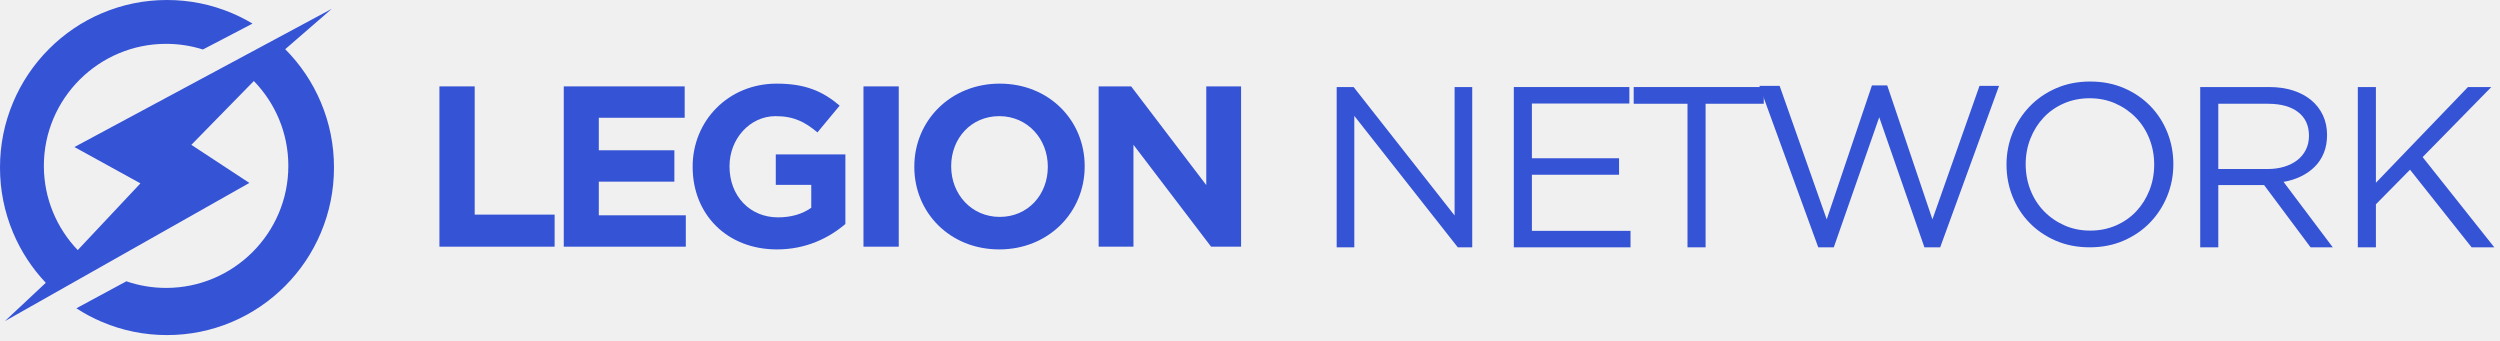
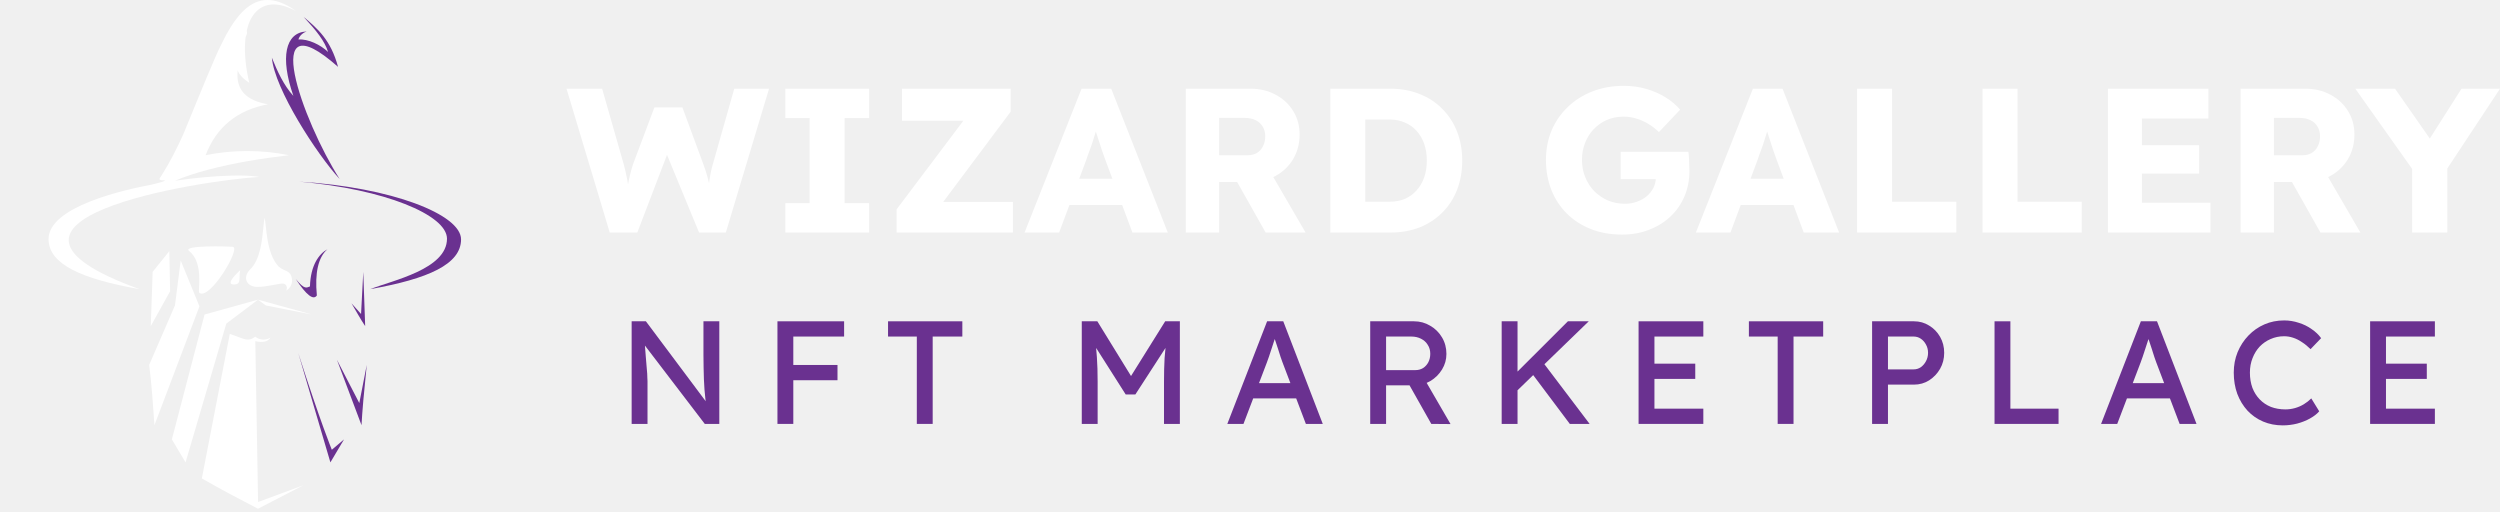
- <svg xmlns="http://www.w3.org/2000/svg" width="345" height="47" viewBox="0 0 345 47" fill="none">
-   <mask id="mask0_277_138421" style="mask-type:alpha" maskUnits="userSpaceOnUse" x="0" y="0" width="345" height="47">
-     <path d="M60.641 34.041V11.922H65.507V29.617H76.536V34.041H60.641Z" fill="white" />
-     <path d="M77.801 34.041V11.922H94.485V16.252H82.635V20.739H93.063V25.068H82.635V29.713H94.642V34.042H77.801V34.041Z" fill="white" />
-     <path d="M107.215 34.419C100.326 34.419 95.586 29.585 95.586 23.044V22.98C95.586 16.692 100.484 11.541 107.183 11.541C111.165 11.541 113.565 12.615 115.873 14.574L112.807 18.271C111.102 16.849 109.584 16.028 107.025 16.028C103.486 16.028 100.673 19.157 100.673 22.917V22.98C100.673 27.024 103.455 29.996 107.372 29.996C109.141 29.996 110.722 29.553 111.954 28.668V25.509H107.058V21.305H116.663V30.913C114.388 32.839 111.261 34.419 107.215 34.419Z" fill="white" />
-     <path d="M119.16 34.041V11.922H124.027V34.041H119.16Z" fill="white" />
-     <path d="M137.899 34.419C131.073 34.419 126.176 29.332 126.176 23.044V22.98C126.176 16.692 131.137 11.541 137.962 11.541C144.788 11.541 149.686 16.629 149.686 22.917V22.98C149.686 29.269 144.725 34.419 137.899 34.419ZM144.598 22.98C144.598 19.188 141.817 16.028 137.899 16.028C133.982 16.028 131.263 19.125 131.263 22.917V22.98C131.263 26.773 134.045 29.932 137.962 29.932C141.881 29.932 144.598 26.836 144.598 23.044V22.98Z" fill="white" />
-     <path d="M167.129 34.041L156.417 19.979V34.041H151.613V11.922H156.1L166.465 25.541V11.922H171.269V34.041H167.129Z" fill="white" />
-     <path d="M44.279 14.119C43.123 11.374 41.467 8.908 39.361 6.79L39.367 6.783L45.785 1.22L31.935 8.658C31.935 8.658 31.935 8.658 31.934 8.658L10.271 20.291L19.379 25.304L10.821 34.412L10.726 34.511C7.832 31.486 6.053 27.392 6.053 22.89C6.053 13.604 13.622 6.05 22.924 6.05C24.693 6.05 26.399 6.324 28.001 6.83L34.846 3.257C33.941 2.715 32.996 2.234 32.016 1.817C29.174 0.611 26.156 0 23.045 0C19.935 0 16.917 0.612 14.073 1.817C11.329 2.982 8.865 4.649 6.749 6.771C4.633 8.893 2.973 11.366 1.812 14.119C0.609 16.971 0 20 0 23.12C0 26.24 0.609 29.268 1.812 32.12C2.892 34.684 4.408 37.004 6.319 39.026L0.673 44.316L34.413 25.245L26.406 19.988L35.024 11.186L35.03 11.179C37.975 14.212 39.791 18.343 39.791 22.892C39.791 32.178 32.222 39.732 22.92 39.732C21.002 39.732 19.158 39.41 17.439 38.819L10.537 42.544C11.654 43.27 12.834 43.898 14.073 44.424C16.915 45.63 19.934 46.241 23.045 46.241C26.154 46.241 29.173 45.629 32.016 44.424C34.761 43.26 37.224 41.592 39.34 39.47C41.457 37.348 43.117 34.876 44.278 32.122C45.48 29.27 46.09 26.241 46.09 23.121C46.093 19.998 45.482 16.971 44.279 14.119Z" fill="white" />
-     <path d="M200.735 12.012H203.167V34.131H201.176L186.894 15.993V34.131H184.461V12.012H186.799L200.735 29.739V12.012Z" fill="white" />
-     <path d="M224.852 14.287H211.402V21.84H223.43V24.115H211.402V31.857H225.011V34.132H208.906V12.012H224.853V14.287H224.852Z" fill="white" />
-     <path d="M235.371 34.131H232.875V14.318H225.449V12.012H243.402V14.318H235.371V34.131Z" fill="white" />
-     <path d="M258.326 11.789H260.438L266.675 30.275L273.172 11.852H275.868L267.746 34.13H265.569L259.333 16.182L253.063 34.13H250.919L242.797 11.852H245.59L252.087 30.275L258.326 11.789Z" fill="white" />
-     <path d="M299.084 27.036C298.525 28.416 297.74 29.632 296.731 30.686C295.72 31.739 294.505 32.577 293.087 33.198C291.668 33.819 290.098 34.129 288.379 34.129C286.659 34.129 285.094 33.823 283.687 33.213C282.279 32.602 281.069 31.775 280.06 30.731C279.049 29.688 278.27 28.477 277.721 27.098C277.174 25.719 276.898 24.259 276.898 22.721C276.898 21.183 277.178 19.725 277.737 18.344C278.297 16.965 279.081 15.748 280.09 14.695C281.1 13.641 282.316 12.804 283.734 12.182C285.153 11.562 286.722 11.251 288.442 11.251C290.161 11.251 291.725 11.557 293.134 12.168C294.542 12.779 295.75 13.606 296.761 14.649C297.771 15.693 298.551 16.904 299.1 18.283C299.649 19.663 299.923 21.121 299.923 22.659C299.923 24.197 299.643 25.656 299.084 27.036ZM296.617 19.151C296.176 18.034 295.558 17.066 294.763 16.244C293.967 15.423 293.026 14.77 291.942 14.286C290.856 13.801 289.668 13.559 288.379 13.559C287.088 13.559 285.901 13.796 284.816 14.269C283.73 14.743 282.801 15.391 282.027 16.213C281.253 17.035 280.645 17.998 280.205 19.105C279.764 20.212 279.544 21.397 279.544 22.661C279.544 23.925 279.765 25.116 280.205 26.231C280.645 27.348 281.263 28.316 282.06 29.138C282.854 29.959 283.795 30.612 284.881 31.096C285.965 31.581 287.154 31.823 288.444 31.823C289.733 31.823 290.92 31.586 292.007 31.113C293.091 30.639 294.021 29.991 294.795 29.169C295.569 28.347 296.176 27.383 296.617 26.277C297.057 25.171 297.278 23.985 297.278 22.721C297.278 21.458 297.059 20.268 296.617 19.151Z" fill="white" />
-     <path d="M344.212 34.131H341.083L332.583 23.419L327.875 28.19V34.131H325.379V12.012H327.875V25.22L340.578 12.012H343.801L334.322 21.68L344.212 34.131Z" fill="white" />
-     <path d="M318.859 34.131L312.444 25.536H306.125V34.131H303.629V12.012H313.14C314.362 12.012 315.463 12.171 316.443 12.486C317.423 12.802 318.26 13.249 318.955 13.829C319.649 14.409 320.187 15.105 320.566 15.916C320.946 16.728 321.134 17.629 321.134 18.619C321.134 19.547 320.987 20.374 320.691 21.101C320.396 21.828 319.981 22.46 319.443 22.998C318.906 23.535 318.269 23.984 317.532 24.341C316.794 24.7 315.994 24.952 315.13 25.099L321.923 34.131H318.859ZM317.149 15.476C316.157 14.705 314.764 14.319 312.968 14.319H306.125V23.324H312.936C313.76 23.324 314.519 23.218 315.217 23.008C315.914 22.796 316.516 22.494 317.023 22.104C317.529 21.713 317.925 21.232 318.21 20.662C318.496 20.091 318.638 19.447 318.638 18.728C318.638 17.33 318.141 16.247 317.149 15.476Z" fill="white" />
-   </mask>
-   <g mask="url(#mask0_277_138421)">
-     <rect x="-38.34" y="-27.265" width="917.622" height="168.699" rx="50" fill="url(#paint0_linear_277_138421)" />
+ <svg xmlns="http://www.w3.org/2000/svg" width="220" height="45" viewBox="0 0 220 45" fill="none">
+   <g clip-path="url(#clip0_267_8412)">
+     <path fill-rule="evenodd" clip-rule="evenodd" d="M13.591 37.415L17.552 26.958L15.901 22.925L15.398 26.875L13.128 32.109C13.349 33.893 13.469 35.619 13.591 37.415V37.415Z" fill="white" />
+     <path fill-rule="evenodd" clip-rule="evenodd" d="M23.389 26.878L22.705 26.371L18 27.678L15.125 38.666C15.528 39.34 15.928 40.015 16.329 40.69L19.914 28.479L22.705 26.371L27.417 27.671L23.389 26.878Z" fill="white" />
+     <path fill-rule="evenodd" clip-rule="evenodd" d="M22.467 30.023C23.123 30.174 23.57 30.072 23.802 29.716C23.345 29.967 22.879 29.94 22.454 29.631C21.988 29.995 21.652 29.911 21.133 29.716L20.822 29.594C20.648 29.531 20.445 29.46 20.221 29.39L17.762 42.101C19.428 43.059 21.011 43.894 22.704 44.768L26.695 42.703C25.313 43.217 24.125 43.655 22.711 44.178L22.467 30.023H22.467Z" fill="white" />
+     <path fill-rule="evenodd" clip-rule="evenodd" d="M20.48 21.717C20.164 21.683 15.987 21.558 16.64 22.085C17.986 23.153 17.371 25.646 17.54 25.77C18.453 26.459 21.253 21.785 20.48 21.717V21.717Z" fill="white" />
+     <path fill-rule="evenodd" clip-rule="evenodd" d="M13.268 28.696L14.97 25.627L14.9 22.097L13.433 23.925L13.313 27.416L13.306 27.608L13.296 27.819L13.268 28.696Z" fill="white" />
+     <path fill-rule="evenodd" clip-rule="evenodd" d="M25.426 13.657C23.053 13.939 20.593 14.326 18.29 14.941C17.328 15.197 16.354 15.504 15.441 15.886C15.364 15.918 15.417 15.899 15.464 15.894C17.076 15.662 18.754 15.494 20.381 15.454C21.082 15.437 21.926 15.437 22.618 15.541C22.679 15.55 22.737 15.559 22.797 15.57C17.504 15.898 -4.557 19.357 12.267 25.444C7.142 24.533 4.307 23.251 4.271 21.066C4.234 18.169 11 16.689 13.377 16.239C13.643 16.188 13.909 16.097 14.174 16.031C14.276 16.007 14.313 15.992 14.406 15.951C14.62 15.858 14.512 15.866 14.353 15.864C14.22 15.863 13.952 15.866 14.065 15.674C14.122 15.578 14.197 15.471 14.258 15.374C14.979 14.236 15.575 13.037 16.129 11.821C16.209 11.644 18.24 6.636 18.975 4.973C19.056 4.789 19.141 4.588 19.231 4.409C19.337 4.194 19.748 3.344 19.9 3.069C20.39 2.176 21.073 1.124 21.942 0.521C23.347 -0.45 24.783 0.074 26.054 0.97C24.926 0.369 23.505 0.018 22.52 1.046C22.112 1.47 21.866 2.055 21.735 2.608C21.681 2.832 21.813 2.84 21.666 3.144C21.6 3.279 21.605 3.335 21.59 3.482C21.47 4.725 21.653 6.077 21.935 7.292C21.361 6.903 21.022 6.535 20.919 6.187C20.73 7.855 21.619 8.852 23.585 9.175C20.874 9.683 19.044 11.178 18.095 13.657C20.512 13.169 23.01 13.169 25.426 13.657Z" fill="white" />
+     <path fill-rule="evenodd" clip-rule="evenodd" d="M28.815 21.932C28.085 22.331 27.33 23.319 27.277 25.206C26.966 25.313 26.821 25.522 26.026 24.556C26.96 25.971 27.578 26.454 27.883 26.001C27.695 23.994 28.006 22.635 28.814 21.932H28.815Z" fill="#6A3190" />
+     <path fill-rule="evenodd" clip-rule="evenodd" d="M31.968 23.925L31.773 27.631L30.932 26.693C31.317 27.335 31.722 28.088 32.135 28.696L31.968 23.925Z" fill="#6A3190" />
+     <path fill-rule="evenodd" clip-rule="evenodd" d="M29.645 31.653L31.812 37.415C31.878 36.22 32.031 34.452 32.275 32.11C32.055 33.23 31.838 34.351 31.618 35.472L29.645 31.653V31.653Z" fill="#6A3190" />
+     <path fill-rule="evenodd" clip-rule="evenodd" d="M26.245 31.062C27.189 34.27 28.123 37.485 29.075 40.689L30.275 38.666C30.117 38.806 29.238 39.547 29.201 39.579C29.201 39.579 28.212 37.184 26.245 31.062Z" fill="#6A3190" />
+     <path fill-rule="evenodd" clip-rule="evenodd" d="M29.895 15.761C26.6 10.618 22.7 -0.347 29.748 5.884C29.102 3.501 27.954 2.528 26.712 1.481C27.844 2.697 28.584 3.627 28.871 4.574C28.214 3.941 27.122 3.413 26.261 3.475C26.359 3.101 26.72 2.859 26.982 2.766C25.093 2.855 24.64 5.066 25.817 8.438C24.961 7.504 24.407 6.266 23.924 5.076C24.156 7.824 27.876 13.569 29.895 15.761V15.761Z" fill="#6A3190" />
+     <path fill-rule="evenodd" clip-rule="evenodd" d="M26.363 15.99C33.803 16.636 39.335 18.91 39.335 21.006C39.335 23.702 34.489 24.686 32.578 25.445C37.702 24.533 40.573 23.251 40.573 21.065C40.573 18.88 34.477 16.48 26.363 15.989V15.99Z" fill="#6A3190" />
+     <path fill-rule="evenodd" clip-rule="evenodd" d="M20.594 25.039C21.286 25.008 20.989 24.487 21.137 23.773C20.938 23.97 19.746 25.039 20.594 25.039ZM21.977 23.748C21.359 24.405 21.66 25.224 22.615 25.247C23.438 25.266 24.576 24.925 24.919 24.954C25.048 24.967 25.162 25.054 25.215 25.181C25.268 25.308 25.254 25.455 25.177 25.568C25.546 25.384 25.755 24.957 25.689 24.525C25.567 23.749 25.043 23.918 24.525 23.461C23.404 22.303 23.45 19.787 23.287 19.159C23.245 19.351 23.215 19.616 23.185 19.924C23.069 21.081 22.928 22.858 21.977 23.748V23.748Z" fill="white" />
  </g>
+   <path d="M53.657 20.463L49.854 7.806H52.987L54.889 14.46C54.974 14.761 55.046 15.069 55.106 15.382C55.179 15.684 55.233 15.973 55.27 16.25C55.318 16.527 55.354 16.787 55.378 17.028C55.402 17.257 55.426 17.45 55.451 17.606H55.052C55.125 17.16 55.185 16.762 55.233 16.413C55.294 16.063 55.36 15.738 55.432 15.436C55.505 15.123 55.596 14.797 55.704 14.46L57.588 9.451H60.051L61.898 14.46C62.043 14.858 62.164 15.232 62.261 15.581C62.357 15.931 62.43 16.268 62.478 16.594C62.538 16.907 62.587 17.22 62.623 17.534L62.261 17.588C62.285 17.371 62.303 17.172 62.315 16.991C62.327 16.799 62.339 16.618 62.351 16.449C62.375 16.268 62.4 16.081 62.424 15.888C62.448 15.696 62.484 15.485 62.532 15.256C62.581 15.014 62.647 14.743 62.732 14.442L64.615 7.806H67.676L63.873 20.463H61.518L58.511 13.176L58.856 13.212L56.084 20.463H53.657Z" fill="white" />
+   <path d="M69.11 20.463V17.877H71.247V10.392H69.11V7.806H76.481V10.392H74.326V17.877H76.481V20.463H69.11Z" fill="white" />
+   <path d="M78.903 20.463V18.42L85.713 9.379L86.781 10.627H79.374V7.806H88.937V9.831L82.163 18.89L81.076 17.769H89.136V20.463H78.903Z" fill="white" />
+   <path d="M90.162 20.463L95.178 7.806H97.787L102.767 20.463H99.652L97.261 14.044C97.165 13.791 97.068 13.52 96.972 13.23C96.875 12.941 96.778 12.646 96.682 12.345C96.585 12.031 96.489 11.73 96.392 11.44C96.308 11.139 96.235 10.862 96.175 10.609L96.718 10.591C96.646 10.892 96.561 11.187 96.465 11.477C96.38 11.766 96.289 12.055 96.193 12.345C96.108 12.622 96.012 12.905 95.903 13.194C95.794 13.472 95.692 13.761 95.595 14.062L93.204 20.463H90.162ZM92.552 18.04L93.512 15.726H99.344L100.286 18.04H92.552Z" fill="white" />
+   <path d="M104.349 20.463V7.806H110.055C110.864 7.806 111.594 7.981 112.246 8.33C112.91 8.68 113.429 9.162 113.804 9.777C114.178 10.38 114.365 11.067 114.365 11.838C114.365 12.634 114.178 13.351 113.804 13.99C113.429 14.617 112.916 15.111 112.264 15.473C111.612 15.834 110.876 16.015 110.055 16.015H107.283V20.463H104.349ZM111.377 20.463L108.153 14.749L111.304 14.297L114.89 20.463H111.377ZM107.283 13.664H109.783C110.097 13.664 110.368 13.598 110.598 13.466C110.839 13.321 111.02 13.122 111.141 12.869C111.274 12.616 111.34 12.326 111.34 12.001C111.34 11.675 111.268 11.392 111.123 11.151C110.978 10.898 110.767 10.705 110.489 10.572C110.224 10.44 109.898 10.374 109.511 10.374H107.283V13.664Z" fill="white" />
+   <path d="M117.067 20.463V7.806H122.373C123.303 7.806 124.154 7.963 124.927 8.276C125.7 8.578 126.364 9.011 126.919 9.578C127.487 10.145 127.922 10.814 128.223 11.585C128.525 12.357 128.676 13.206 128.676 14.134C128.676 15.063 128.525 15.919 128.223 16.702C127.922 17.474 127.487 18.143 126.919 18.709C126.364 19.264 125.7 19.698 124.927 20.011C124.154 20.312 123.303 20.463 122.373 20.463H117.067ZM120.146 18.366L119.729 17.751H122.283C122.79 17.751 123.243 17.666 123.641 17.498C124.04 17.317 124.378 17.07 124.655 16.756C124.945 16.443 125.169 16.063 125.326 15.617C125.483 15.171 125.561 14.677 125.561 14.134C125.561 13.592 125.483 13.098 125.326 12.652C125.169 12.206 124.945 11.826 124.655 11.513C124.378 11.199 124.04 10.958 123.641 10.79C123.243 10.609 122.79 10.518 122.283 10.518H119.675L120.146 9.94V18.366Z" fill="white" />
+   <path d="M142.745 20.644C141.731 20.644 140.813 20.481 139.992 20.156C139.171 19.83 138.465 19.372 137.873 18.782C137.281 18.191 136.829 17.498 136.515 16.702C136.201 15.895 136.044 15.021 136.044 14.08C136.044 13.14 136.207 12.278 136.533 11.495C136.871 10.699 137.348 10.006 137.964 9.415C138.579 8.825 139.304 8.367 140.137 8.041C140.982 7.716 141.9 7.553 142.89 7.553C143.59 7.553 144.248 7.643 144.864 7.824C145.492 8.005 146.06 8.252 146.567 8.565C147.074 8.879 147.503 9.241 147.853 9.65L145.987 11.621C145.685 11.332 145.371 11.091 145.045 10.898C144.731 10.705 144.393 10.554 144.031 10.446C143.669 10.325 143.282 10.265 142.872 10.265C142.341 10.265 141.852 10.362 141.405 10.554C140.97 10.747 140.584 11.018 140.246 11.368C139.92 11.706 139.666 12.109 139.485 12.579C139.304 13.038 139.213 13.538 139.213 14.08C139.213 14.623 139.31 15.129 139.503 15.599C139.696 16.069 139.962 16.479 140.3 16.829C140.638 17.166 141.037 17.437 141.495 17.642C141.966 17.835 142.467 17.932 142.999 17.932C143.373 17.932 143.723 17.871 144.049 17.751C144.387 17.63 144.677 17.468 144.919 17.263C145.16 17.058 145.353 16.817 145.498 16.539C145.643 16.25 145.715 15.943 145.715 15.617V15.147L146.114 15.762H142.618V13.357H148.577C148.601 13.49 148.619 13.671 148.632 13.899C148.644 14.129 148.65 14.351 148.65 14.569C148.662 14.786 148.668 14.948 148.668 15.057C148.668 15.876 148.517 16.63 148.215 17.317C147.925 17.992 147.515 18.576 146.983 19.071C146.452 19.565 145.824 19.951 145.1 20.228C144.375 20.505 143.59 20.644 142.745 20.644Z" fill="white" />
+   <path d="M149.238 20.463L154.255 7.806H156.863L161.843 20.463H158.728L156.337 14.044C156.241 13.791 156.144 13.52 156.048 13.23C155.951 12.941 155.854 12.646 155.758 12.345C155.661 12.031 155.565 11.73 155.468 11.44C155.384 11.139 155.311 10.862 155.251 10.609L155.794 10.591C155.722 10.892 155.637 11.187 155.54 11.477C155.456 11.766 155.365 12.055 155.269 12.345C155.184 12.622 155.088 12.905 154.979 13.194C154.87 13.472 154.768 13.761 154.671 14.062L152.28 20.463H149.238ZM151.628 18.04L152.588 15.726H158.42L159.362 18.04H151.628Z" fill="white" />
+   <path d="M163.425 20.463V7.806H166.504V17.751H172.155V20.463H163.425Z" fill="white" />
+   <path d="M174.462 20.463V7.806H177.541V17.751H183.192V20.463H174.462Z" fill="white" />
+   <path d="M185.499 20.463V7.806H194.338V10.428H188.488V17.841H194.519V20.463H185.499ZM186.948 15.274V12.778H193.523V15.274H186.948Z" fill="white" />
+   <path d="M197.173 20.463V7.806H202.878C203.687 7.806 204.418 7.981 205.07 8.33C205.734 8.68 206.253 9.162 206.627 9.777C207.002 10.38 207.189 11.067 207.189 11.838C207.189 12.634 207.002 13.351 206.627 13.99C206.253 14.617 205.74 15.111 205.088 15.473C204.436 15.834 203.699 16.015 202.878 16.015H200.107V20.463H197.173ZM204.2 20.463L200.976 14.749L204.128 14.297L207.714 20.463H204.2ZM200.107 13.664H202.606C202.92 13.664 203.192 13.598 203.421 13.466C203.663 13.321 203.844 13.122 203.965 12.869C204.098 12.616 204.164 12.326 204.164 12.001C204.164 11.675 204.092 11.392 203.947 11.151C203.802 10.898 203.591 10.705 203.313 10.572C203.047 10.44 202.721 10.374 202.335 10.374H200.107V13.664Z" fill="white" />
+   <path d="M212.266 20.463V14.153L212.393 15.039L207.267 7.806H210.763L214.675 13.411L213.081 13.357L216.613 7.806H220L215.092 15.238L215.363 14.008V20.463H212.266Z" fill="white" />
+   <path d="M55.585 37.304V28.274H56.839L62.369 35.666L62.162 35.782C62.128 35.567 62.098 35.334 62.072 35.085C62.046 34.827 62.02 34.556 61.994 34.272C61.977 33.98 61.96 33.675 61.943 33.357C61.934 33.03 61.925 32.69 61.917 32.338C61.908 31.985 61.904 31.619 61.904 31.241V28.274H63.299V37.304H62.02L56.58 30.183L56.722 30.003C56.766 30.527 56.8 30.974 56.826 31.344C56.86 31.706 56.886 32.015 56.903 32.273C56.929 32.522 56.947 32.729 56.955 32.892C56.964 33.047 56.968 33.176 56.968 33.279C56.977 33.382 56.981 33.473 56.981 33.55V37.304H55.585Z" fill="#6A3190" />
+   <path d="M68.416 37.304V28.274H69.811V37.304H68.416ZM69.036 33.46V32.118H73.7V33.46H69.036ZM69.036 29.616V28.274H74.282V29.616H69.036Z" fill="#6A3190" />
+   <path d="M80.68 37.304V29.616H78.148V28.274H84.686V29.616H82.076V37.304H80.68Z" fill="#6A3190" />
+   <path d="M95.196 37.304V28.274H96.566L99.861 33.627L99.202 33.615L102.536 28.274H103.828V37.304H102.432V33.602C102.432 32.828 102.449 32.131 102.484 31.512C102.527 30.893 102.596 30.278 102.691 29.667L102.871 30.145L99.913 34.711H99.06L96.191 30.196L96.334 29.667C96.428 30.244 96.493 30.837 96.527 31.448C96.57 32.05 96.592 32.767 96.592 33.602V37.304H95.196Z" fill="#6A3190" />
+   <path d="M108.004 37.304L111.506 28.274H112.927L116.403 37.304H114.917L112.85 31.86C112.824 31.8 112.772 31.654 112.695 31.422C112.626 31.189 112.544 30.931 112.449 30.648C112.355 30.364 112.268 30.106 112.191 29.874C112.113 29.633 112.062 29.478 112.036 29.409L112.333 29.396C112.281 29.543 112.217 29.728 112.139 29.951C112.07 30.175 111.993 30.411 111.907 30.661C111.829 30.91 111.752 31.146 111.674 31.37C111.597 31.585 111.532 31.766 111.48 31.912L109.426 37.304H108.004ZM109.555 35.059L110.072 33.718H114.181L114.775 35.059H109.555Z" fill="#6A3190" />
+   <path d="M120.579 37.304V28.274H124.43C124.946 28.274 125.42 28.403 125.851 28.661C126.29 28.911 126.639 29.255 126.898 29.693C127.156 30.123 127.285 30.609 127.285 31.151C127.285 31.641 127.156 32.097 126.898 32.518C126.639 32.94 126.295 33.279 125.864 33.537C125.433 33.787 124.955 33.911 124.43 33.911H121.975V37.304H120.579ZM125.954 37.304L123.654 33.228L125.089 32.905L127.647 37.317L125.954 37.304ZM121.975 32.57H124.559C124.809 32.57 125.033 32.51 125.231 32.389C125.429 32.26 125.584 32.088 125.696 31.873C125.808 31.65 125.864 31.404 125.864 31.138C125.864 30.837 125.791 30.575 125.644 30.351C125.506 30.119 125.308 29.938 125.05 29.809C124.8 29.68 124.516 29.616 124.197 29.616H121.975V32.57Z" fill="#6A3190" />
+   <path d="M133.31 34.569L133.233 33.008L137.975 28.274H139.81L133.31 34.569ZM132.147 37.304V28.274H133.543V37.304H132.147ZM138.143 37.304L134.68 32.686L135.714 31.796L139.887 37.304H138.143Z" fill="#6A3190" />
+   <path d="M144.195 37.304V28.274H149.893V29.616H145.591V35.962H149.893V37.304H144.195ZM144.828 33.344V32.002H149.183V33.344H144.828Z" fill="#6A3190" />
+   <path d="M156.435 37.304V29.616H153.902V28.274H160.44V29.616H157.83V37.304H156.435Z" fill="#6A3190" />
+   <path d="M164.745 37.304V28.274H168.428C168.919 28.274 169.362 28.399 169.759 28.648C170.163 28.889 170.486 29.22 170.728 29.642C170.969 30.063 171.089 30.532 171.089 31.048C171.089 31.564 170.969 32.032 170.728 32.454C170.486 32.875 170.163 33.215 169.759 33.473C169.362 33.722 168.919 33.847 168.428 33.847H166.141V37.304H164.745ZM166.141 32.505H168.402C168.634 32.505 168.846 32.441 169.035 32.312C169.225 32.174 169.375 31.998 169.487 31.783C169.608 31.559 169.668 31.314 169.668 31.048C169.668 30.781 169.608 30.54 169.487 30.325C169.375 30.11 169.225 29.938 169.035 29.809C168.846 29.68 168.634 29.616 168.402 29.616H166.141V32.505Z" fill="#6A3190" />
+   <path d="M175.519 37.304V28.274H176.914V35.962H181.152V37.304H175.519Z" fill="#6A3190" />
+   <path d="M184.895 37.304L188.396 28.274H189.817L193.293 37.304H191.807L189.74 31.86C189.714 31.8 189.662 31.654 189.585 31.422C189.516 31.189 189.434 30.931 189.339 30.648C189.245 30.364 189.158 30.106 189.081 29.874C189.003 29.633 188.952 29.478 188.926 29.409L189.223 29.396C189.171 29.543 189.107 29.728 189.029 29.951C188.96 30.175 188.883 30.411 188.797 30.661C188.719 30.91 188.642 31.146 188.564 31.37C188.487 31.585 188.422 31.766 188.37 31.912L186.316 37.304H184.895ZM186.445 35.059L186.962 33.718H191.071L191.665 35.059H186.445Z" fill="#6A3190" />
+   <path d="M200.886 37.433C200.258 37.433 199.68 37.321 199.155 37.097C198.63 36.874 198.173 36.556 197.785 36.143C197.398 35.721 197.096 35.227 196.881 34.659C196.674 34.092 196.571 33.468 196.571 32.789C196.571 32.144 196.683 31.546 196.907 30.996C197.139 30.437 197.458 29.947 197.863 29.526C198.268 29.104 198.737 28.777 199.271 28.545C199.805 28.313 200.383 28.197 201.003 28.197C201.442 28.197 201.868 28.266 202.282 28.403C202.704 28.532 203.083 28.717 203.419 28.958C203.764 29.19 204.043 29.457 204.259 29.758L203.329 30.725C203.079 30.476 202.825 30.269 202.566 30.106C202.316 29.934 202.058 29.805 201.791 29.719C201.532 29.633 201.27 29.59 201.003 29.59C200.581 29.59 200.184 29.672 199.814 29.835C199.452 29.99 199.133 30.209 198.858 30.493C198.591 30.777 198.38 31.116 198.225 31.512C198.07 31.899 197.992 32.325 197.992 32.789C197.992 33.279 198.065 33.726 198.212 34.13C198.367 34.526 198.582 34.866 198.858 35.15C199.133 35.433 199.461 35.653 199.84 35.807C200.227 35.954 200.654 36.027 201.119 36.027C201.403 36.027 201.683 35.988 201.959 35.911C202.235 35.833 202.493 35.721 202.734 35.575C202.975 35.429 203.195 35.257 203.393 35.059L204.091 36.194C203.893 36.427 203.621 36.637 203.277 36.827C202.941 37.016 202.562 37.166 202.14 37.278C201.726 37.381 201.309 37.433 200.886 37.433Z" fill="#6A3190" />
+   <path d="M208.571 37.304V28.274H214.269V29.616H209.966V35.962H214.269V37.304H208.571ZM209.204 33.344V32.002H213.558V33.344H209.204Z" fill="#6A3190" />
  <defs>
-     <linearGradient id="paint0_linear_277_138421" x1="421.841" y1="57.085" x2="1955.71" y2="47.377" gradientUnits="userSpaceOnUse">
-       <stop stop-color="#3553D5" />
-       <stop offset="1" stop-color="#0C194E" />
-     </linearGradient>
+     <clipPath id="clip0_267_8412">
+       <rect width="36.302" height="44.768" fill="white" transform="translate(4.271)" />
+     </clipPath>
  </defs>
</svg>
